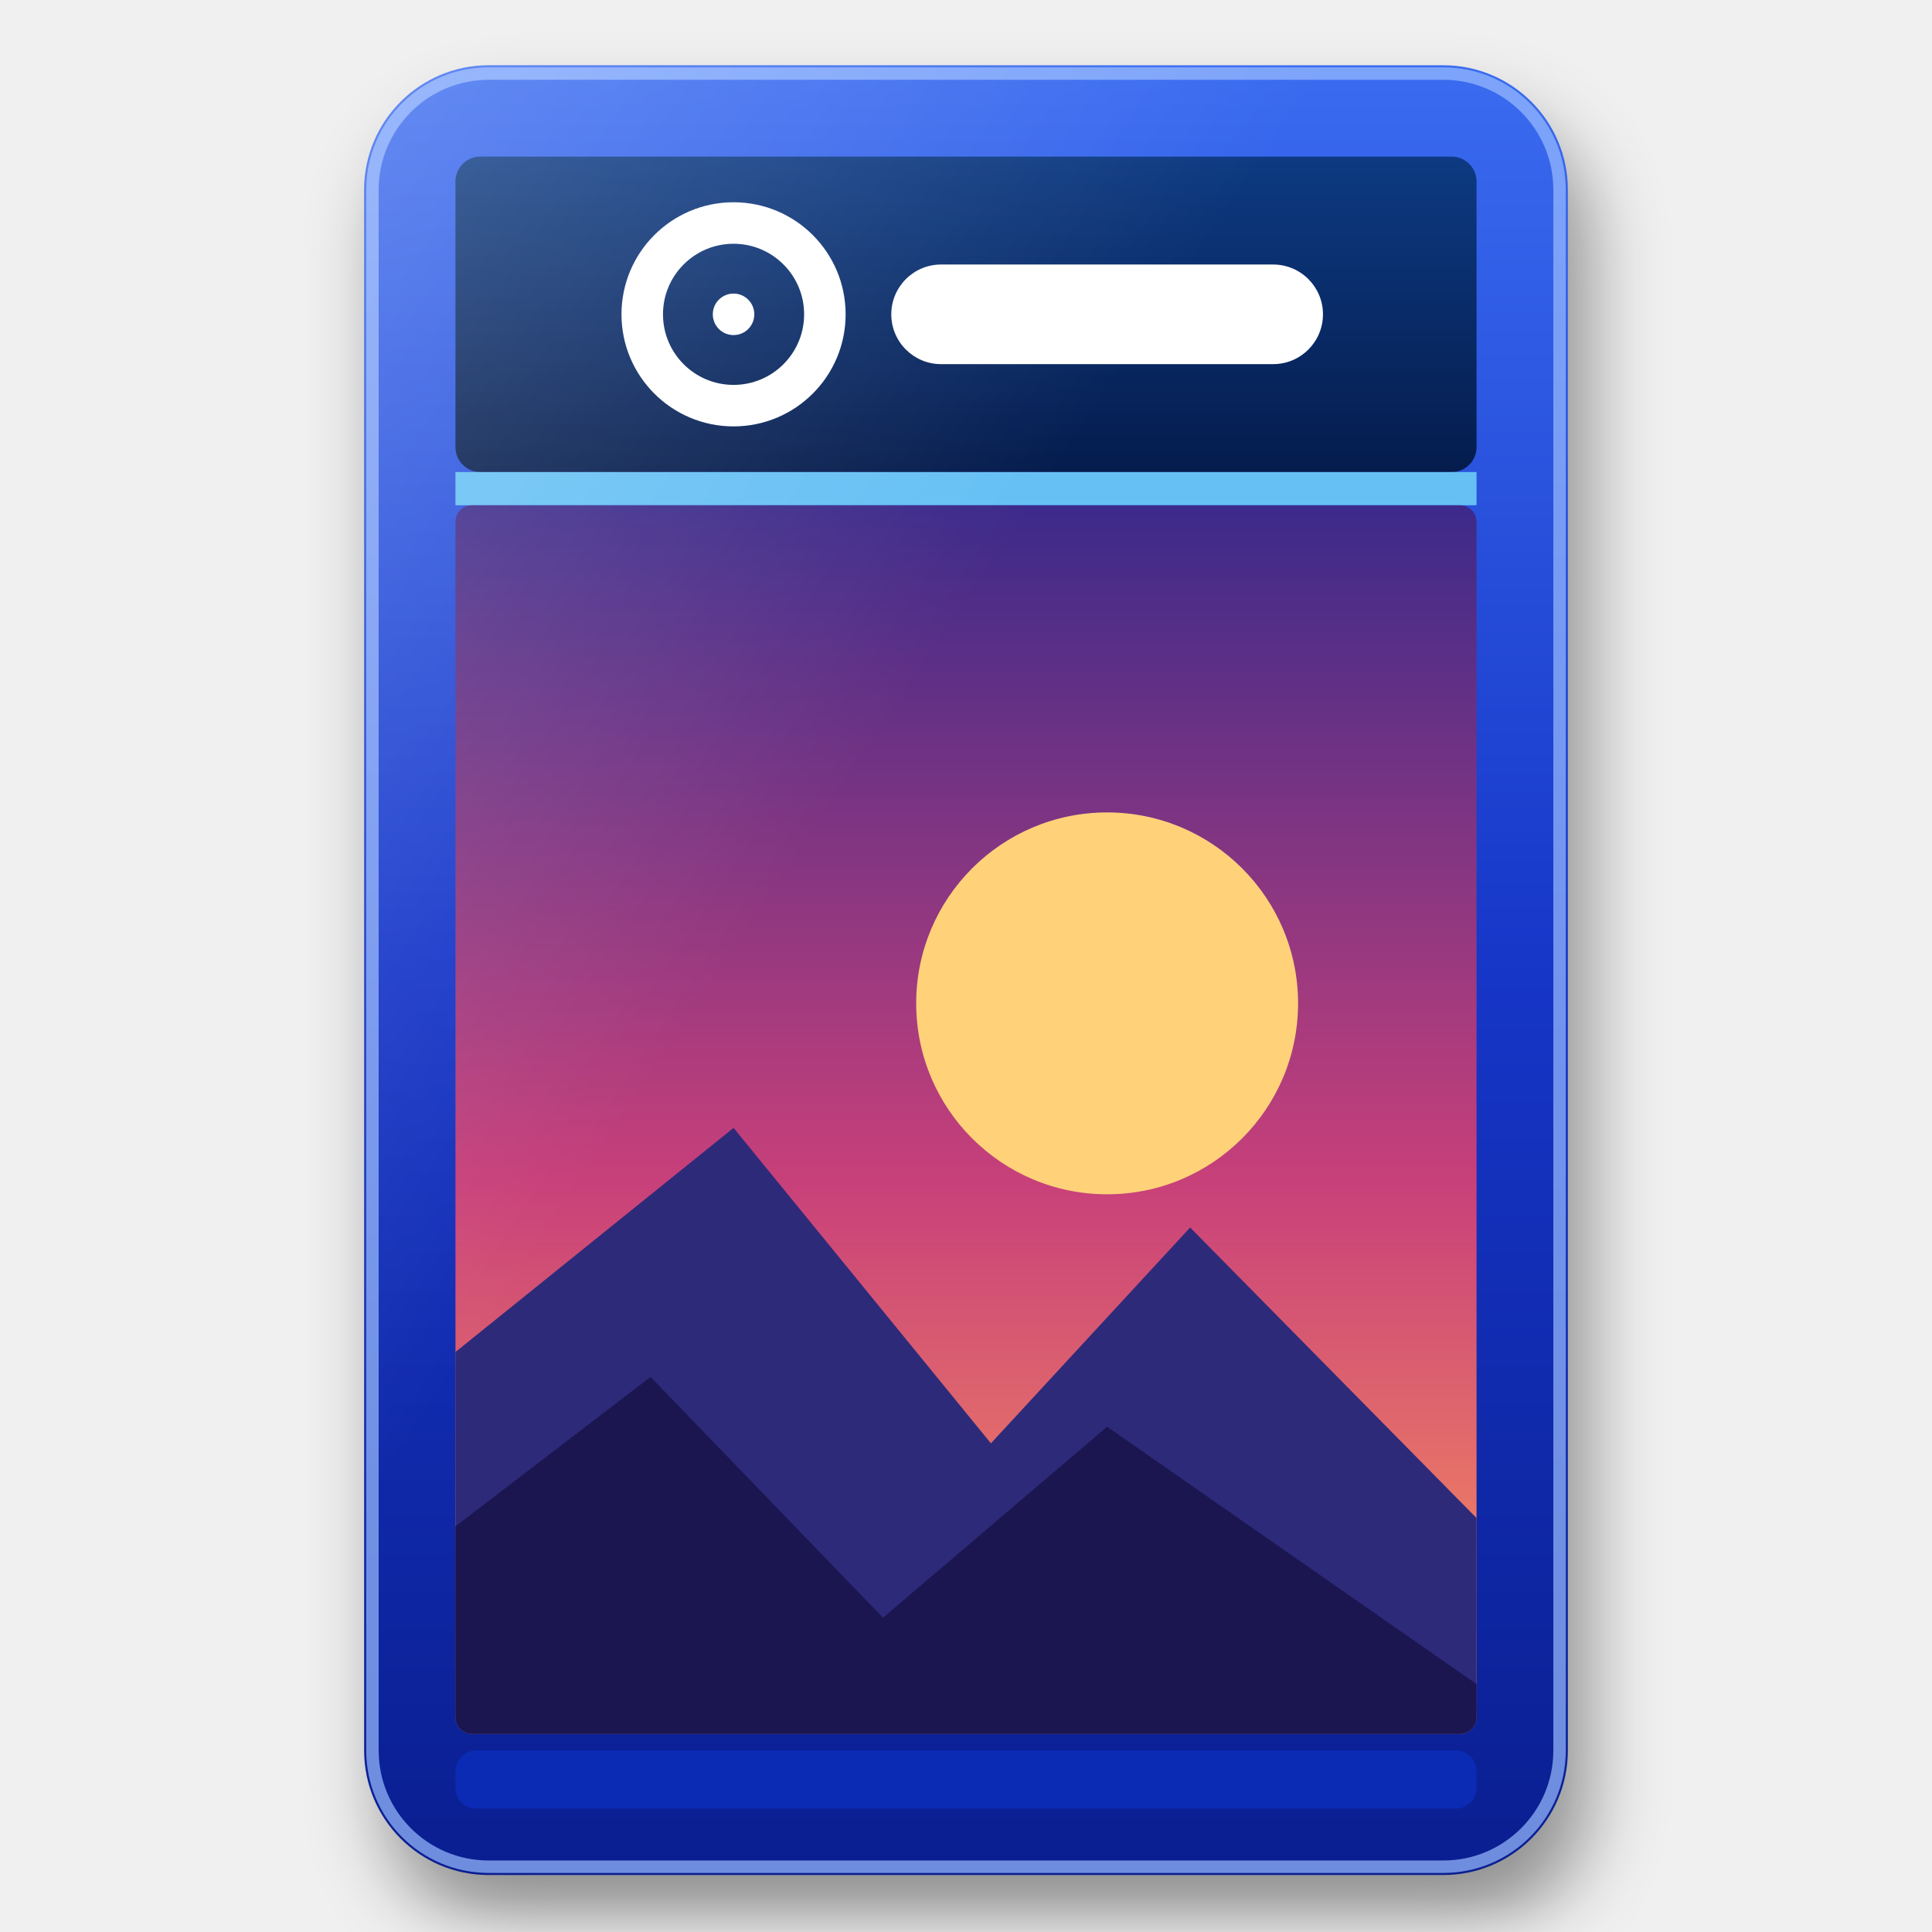
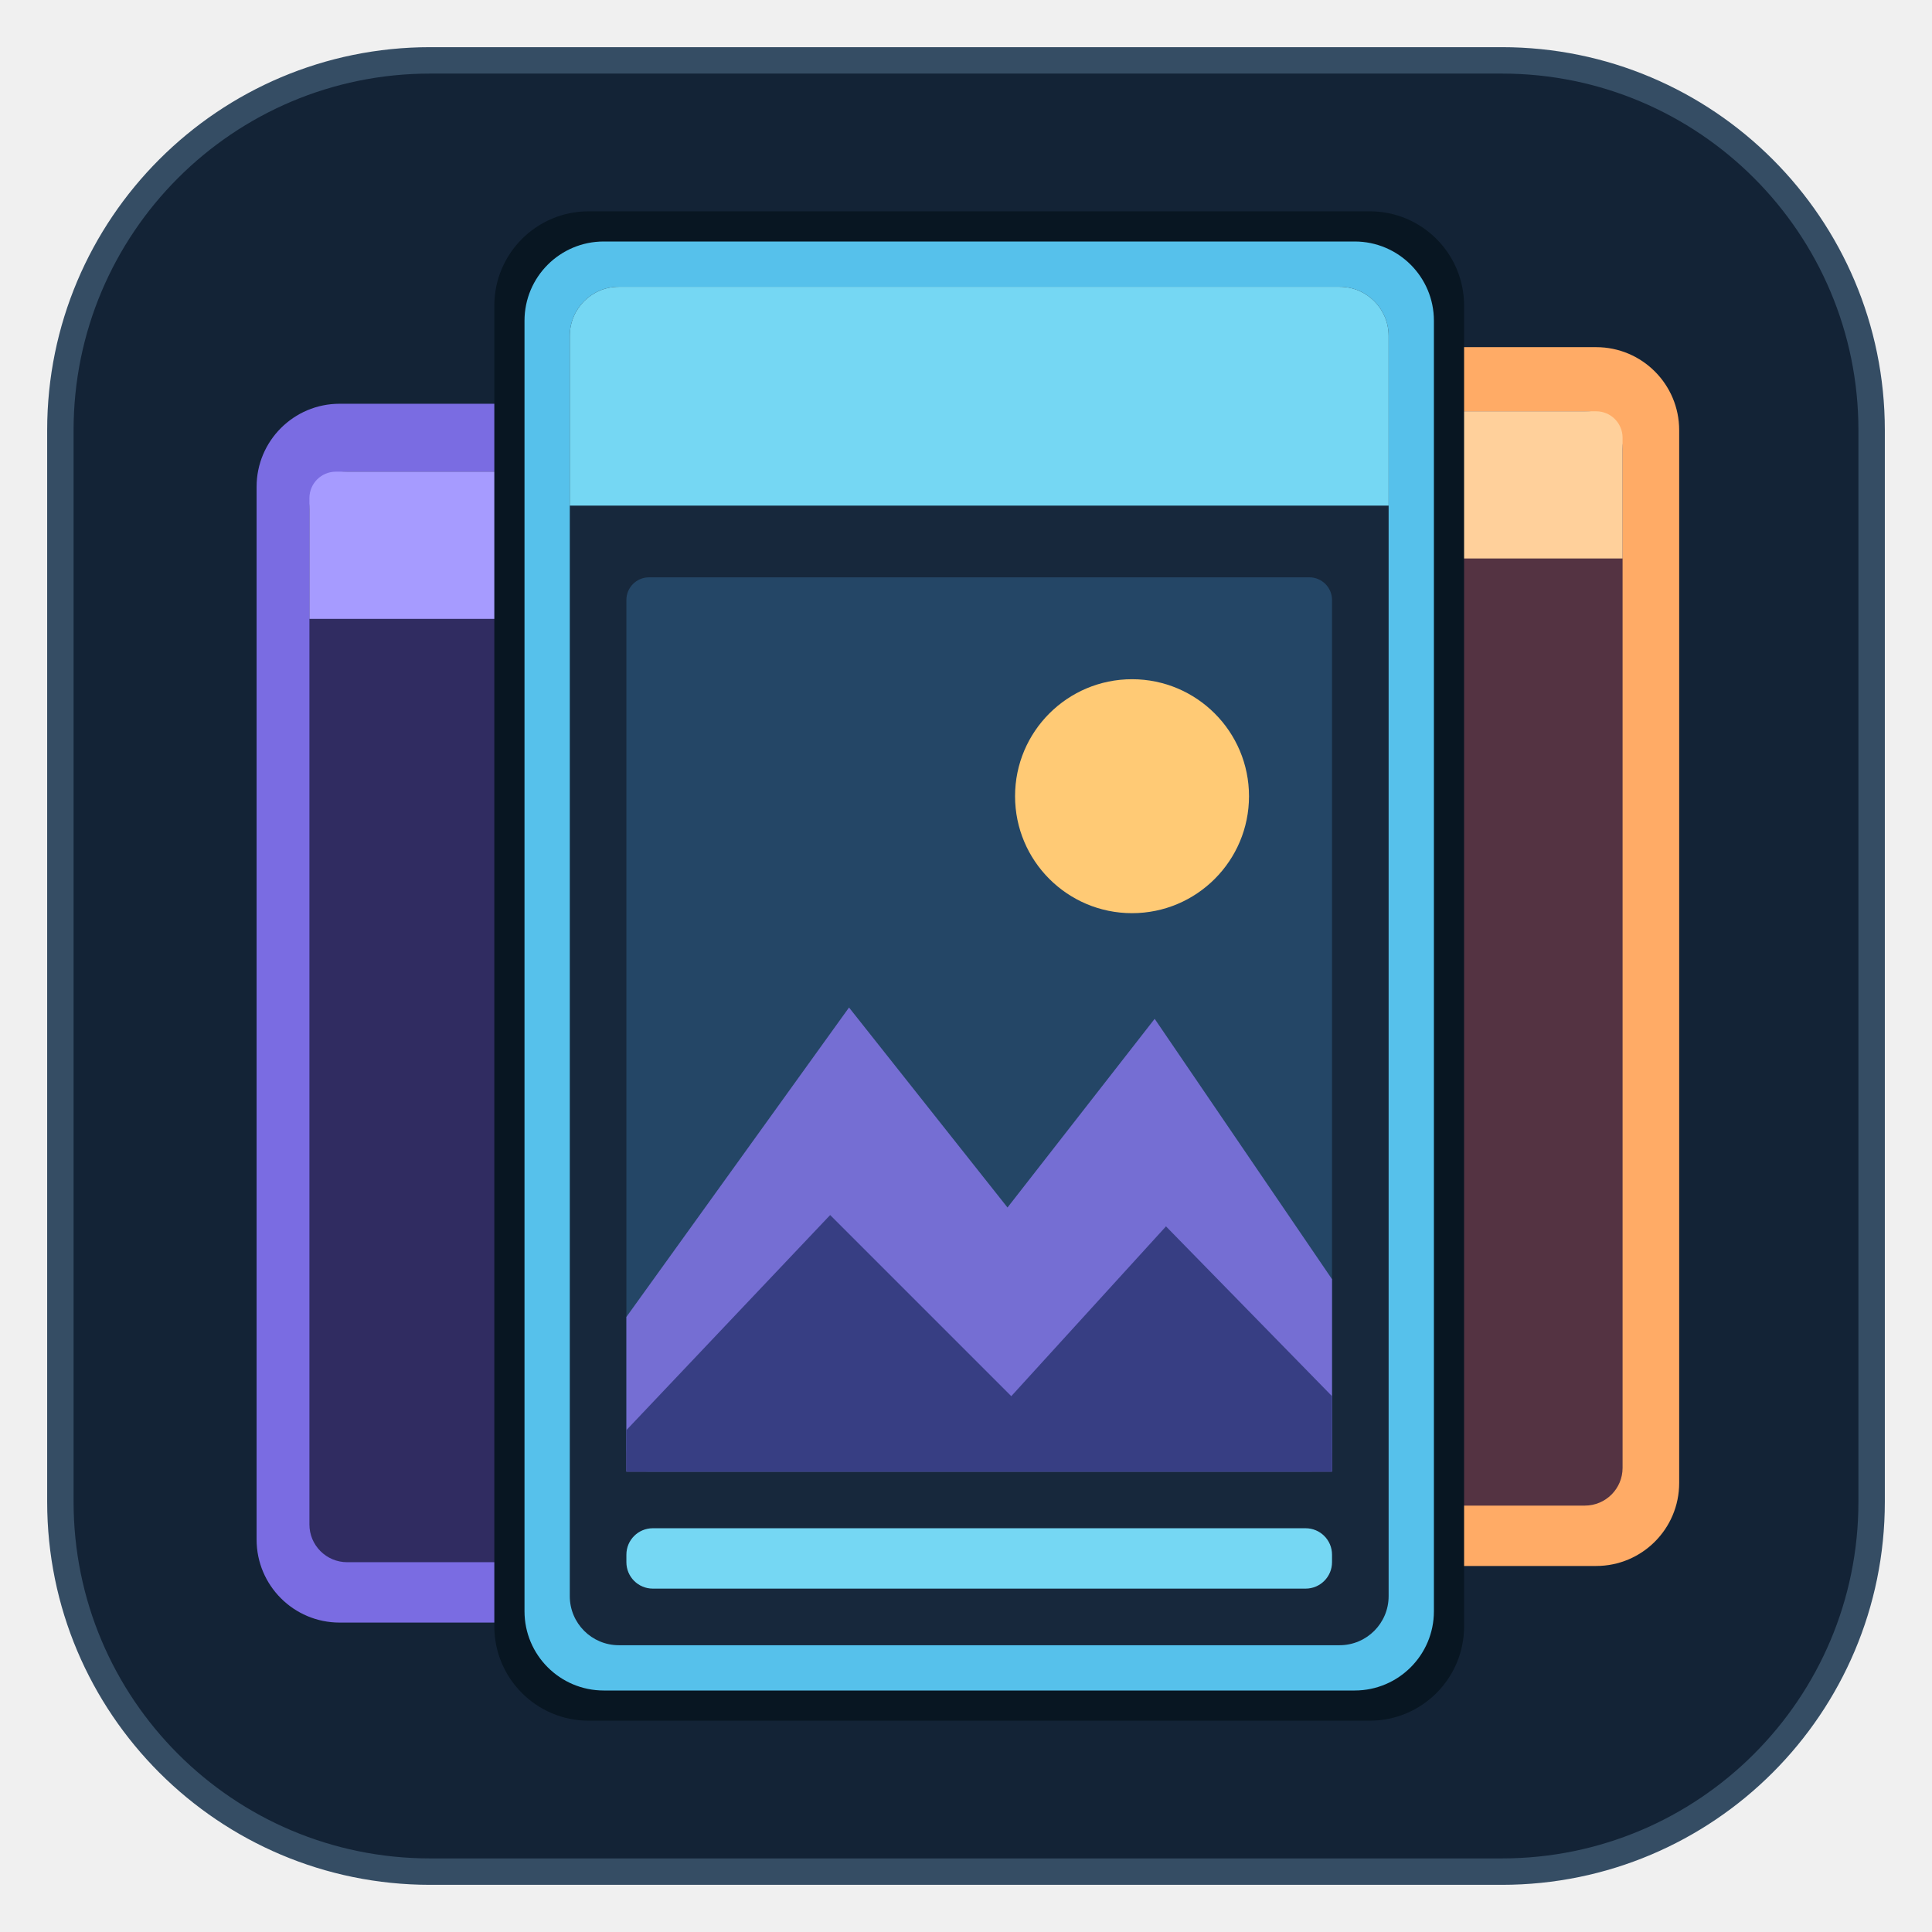
<svg xmlns="http://www.w3.org/2000/svg" width="512" height="512" viewBox="0 0 512 512">
-   <defs>
-     <linearGradient id="case" x1="0" y1="0" x2="0" y2="1">
-       <stop offset="0" stop-color="#3a6bf0" />
-       <stop offset=".5" stop-color="#1636c8" />
-       <stop offset="1" stop-color="#0a1e90" />
-     </linearGradient>
-     <linearGradient id="bar" x1="0" y1="0" x2="0" y2="1">
-       <stop offset="0" stop-color="#0d3a82" />
-       <stop offset="1" stop-color="#051c4d" />
-     </linearGradient>
-     <linearGradient id="sky" x1="0" y1="0" x2="0" y2="1">
-       <stop offset="0" stop-color="#3b2a8a" />
-       <stop offset=".55" stop-color="#c8407a" />
-       <stop offset="1" stop-color="#ff9a5a" />
-     </linearGradient>
-     <linearGradient id="gloss" x1="0" y1="0" x2="1" y2="1">
-       <stop offset="0" stop-color="#fff" stop-opacity=".22" />
-       <stop offset=".4" stop-color="#fff" stop-opacity="0" />
-     </linearGradient>
-     <clipPath id="art">
-       <rect x="133" y="146" width="246" height="296" rx="4" />
-     </clipPath>
-     <filter id="blur" x="-20%" y="-20%" width="140%" height="140%">
-       <feGaussianBlur stdDeviation="9" />
-     </filter>
-   </defs>
-   <g transform="translate(256 256) scale(1.1) translate(-256 -257)">
-     <rect x="116" y="52" width="290" height="436" rx="30" fill="#000" opacity=".4" filter="url(#blur)" />
-     <rect x="111" y="40" width="290" height="436" rx="30" fill="url(#case)" />
-     <rect x="113" y="42" width="286" height="432" rx="28" fill="none" stroke="#9bbcff" stroke-opacity=".7" stroke-width="3" />
-     <rect x="133" y="62" width="246" height="76" rx="6" fill="url(#bar)" />
-     <circle cx="200" cy="100" r="22" fill="none" stroke="#fff" stroke-width="10" />
-     <circle cx="200" cy="100" r="5" fill="#fff" />
-     <rect x="238" y="88" width="104" height="24" rx="12" fill="#fff" />
-     <rect x="133" y="138" width="246" height="8" fill="#66c0f4" />
-     <g clip-path="url(#art)">
-       <rect x="133" y="146" width="246" height="296" fill="url(#sky)" />
-       <circle cx="290" cy="266" r="46" fill="#ffd27a" />
-       <polygon points="133,442 133,350 200,296 262,372 310,320 379,390 379,442" fill="#2d2a7a" />
-       <polygon points="133,442 133,392 180,356 236,414 290,368 379,430 379,442" fill="#1b1650" />
-     </g>
-     <rect x="133" y="446" width="246" height="14" rx="5" fill="#0b2bb5" />
-     <rect x="111" y="40" width="290" height="436" rx="30" fill="url(#gloss)" />
-   </g>
+   <rect x="16" y="16" width="480" height="480" rx="98" fill="#132336" stroke="#354d64" stroke-width="7" />
+   <rect x="68" y="107" width="210" height="323" rx="22" fill="#7a6ce2" />
+   <rect x="82" y="125" width="182" height="289" rx="10" fill="#302c61" />
+   <path d="M89 125h168a7 7 0 0 1 7 7v32H82v-32a7 7 0 0 1 7-7z" fill="#a69bff" />
+   <rect x="237" y="92" width="208" height="323" rx="22" fill="#ffab66" />
+   <rect x="250" y="109" width="180" height="290" rx="10" fill="#543342" />
+   <path d="M257 109h166a7 7 0 0 1 7 7v32H250v-32a7 7 0 0 1 7-7z" fill="#ffd09b" />
+   <rect x="131" y="56" width="257" height="400" rx="25" fill="#081622" />
+   <rect x="139" y="64" width="241" height="384" rx="21" fill="#56c1eb" />
+   <rect x="151" y="76" width="217" height="360" rx="13" fill="#17283c" />
+   <path d="M164 76h191a13 13 0 0 1 13 13v45H151V89a13 13 0 0 1 13-13z" fill="#75d7f3" />
+   <rect x="166" y="153" width="187" height="237" rx="6" fill="#244666" />
+   <circle cx="300" cy="211" r="31" fill="#ffca75" />
+   <path d="M166 349l59-82 42 53 39-50 47 69v51H166z" fill="#756ed3" />
+   <path d="M166 379l54-57 48 48 41-45 44 45v20H166z" fill="#373e83" />
+   <rect x="166" y="405" width="187" height="16" rx="7" fill="#75d7f3" />
</svg>
